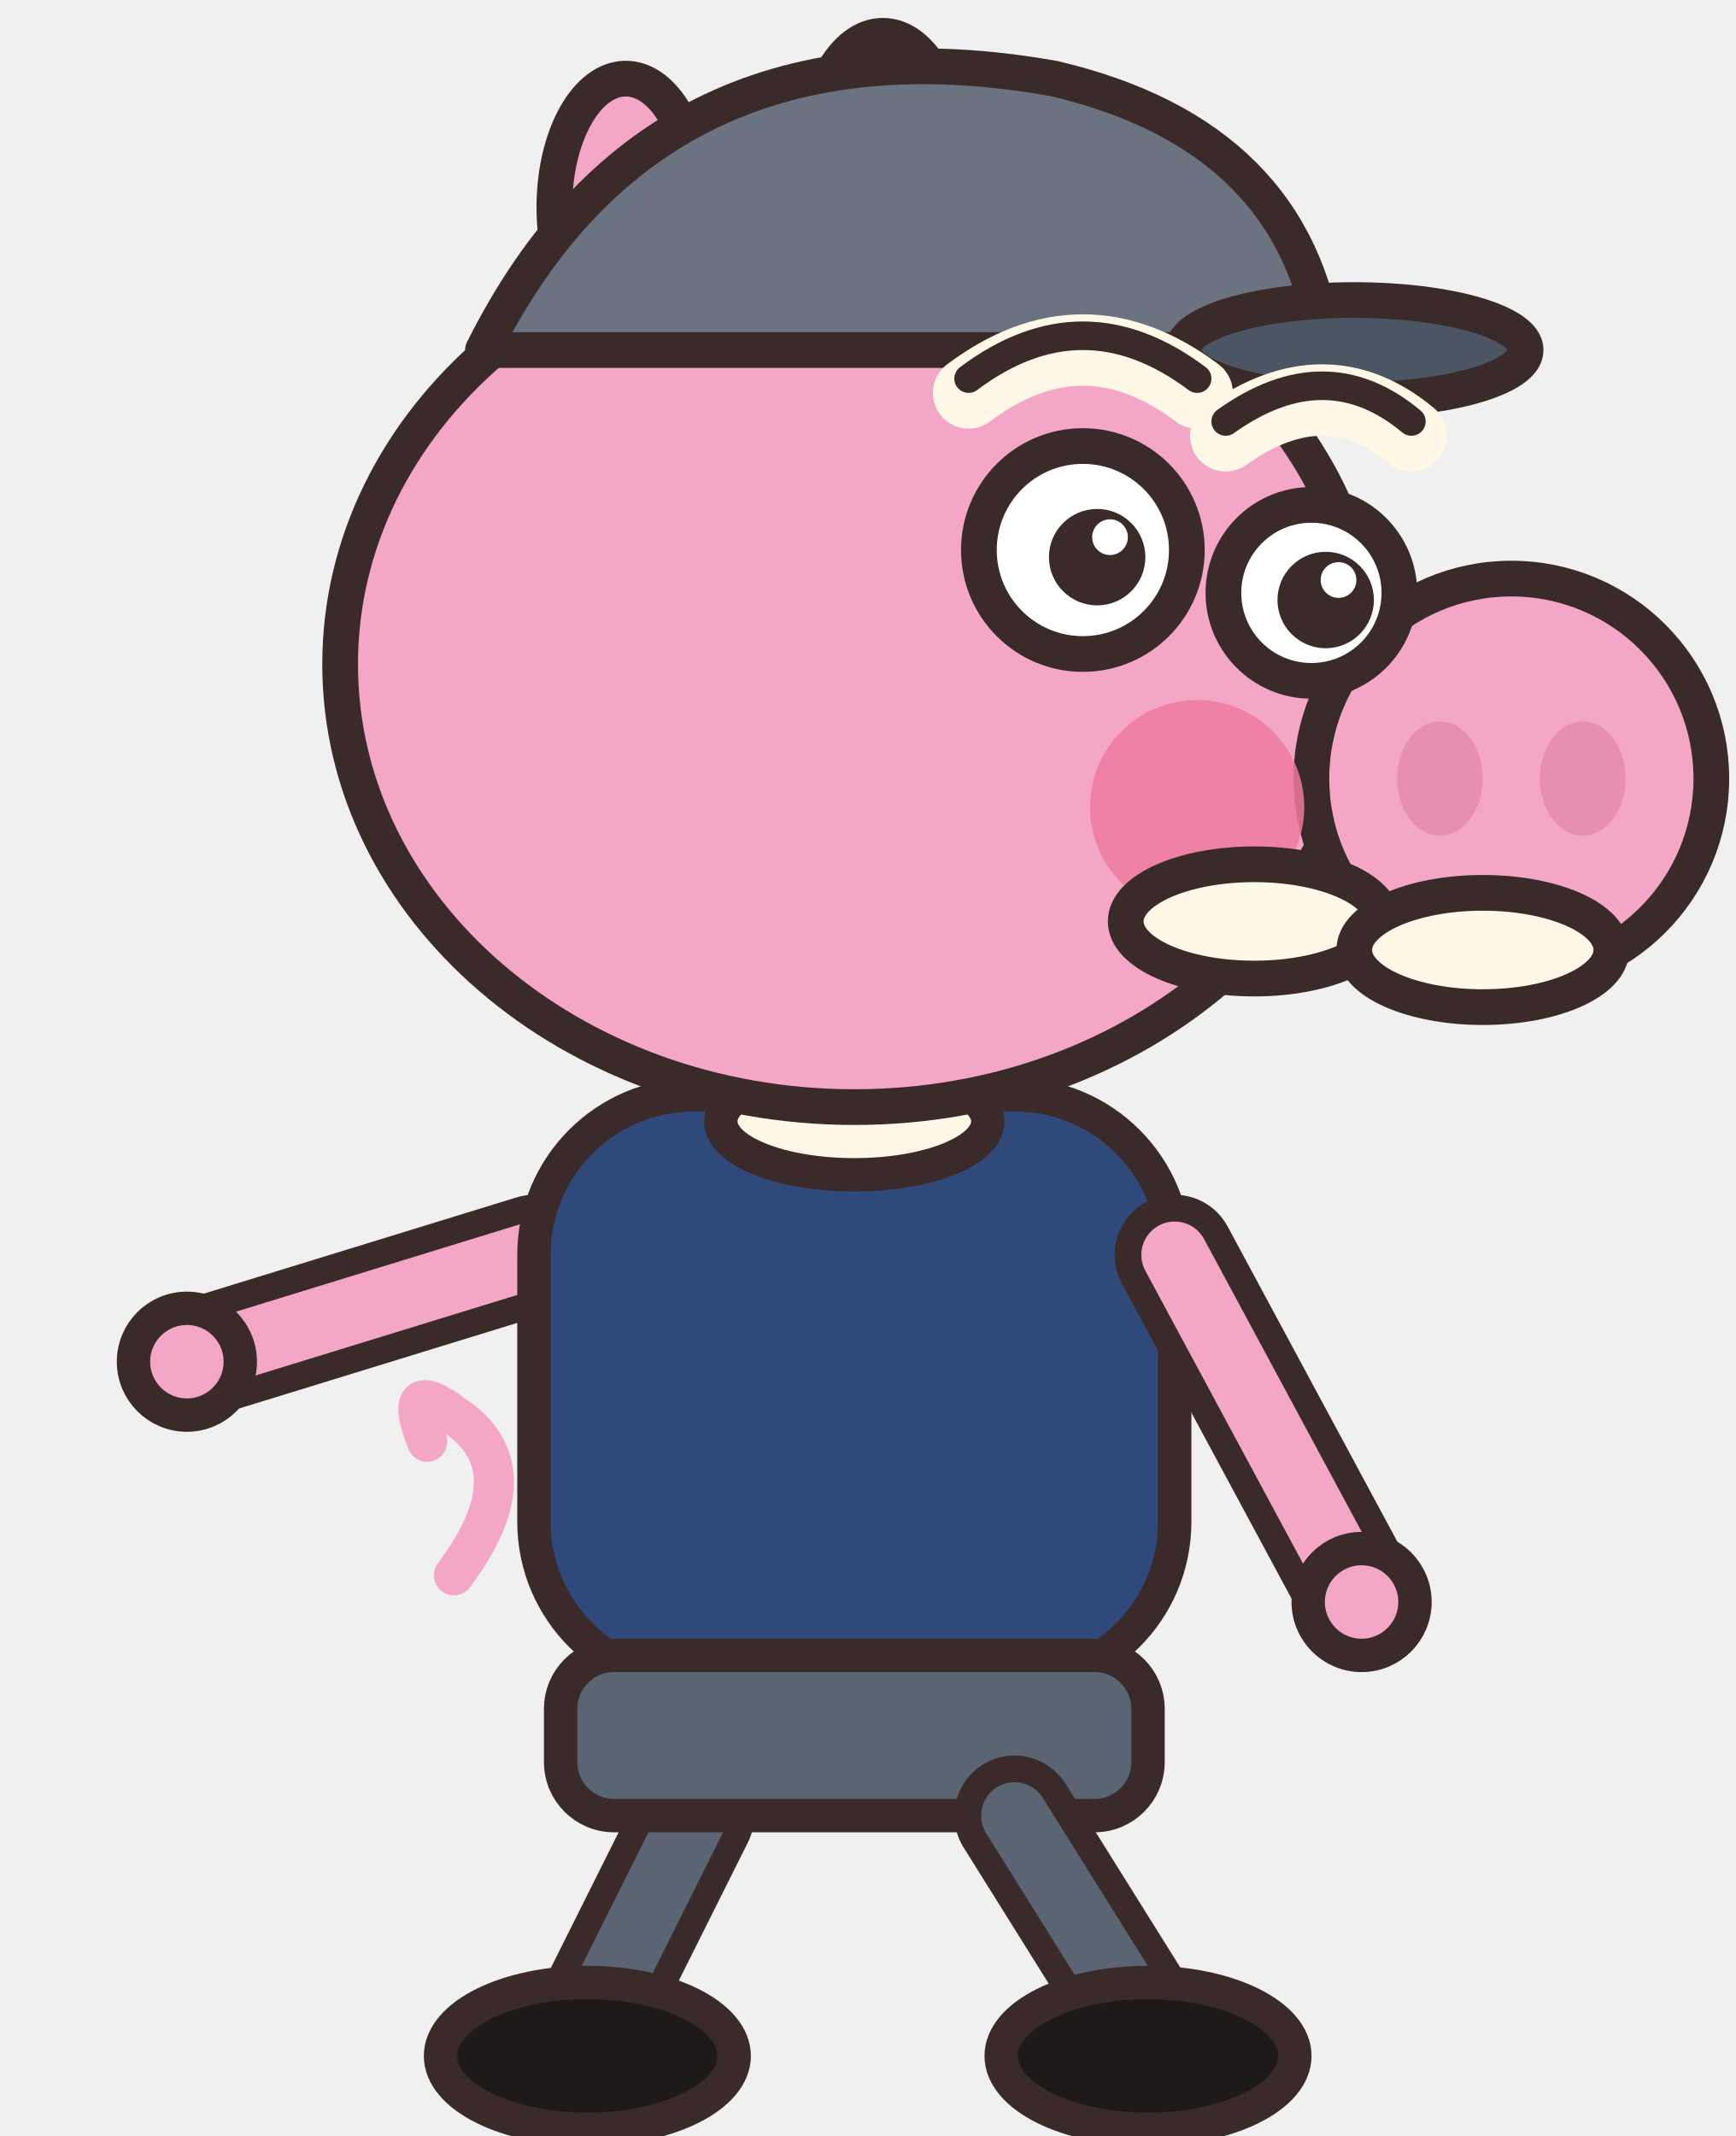
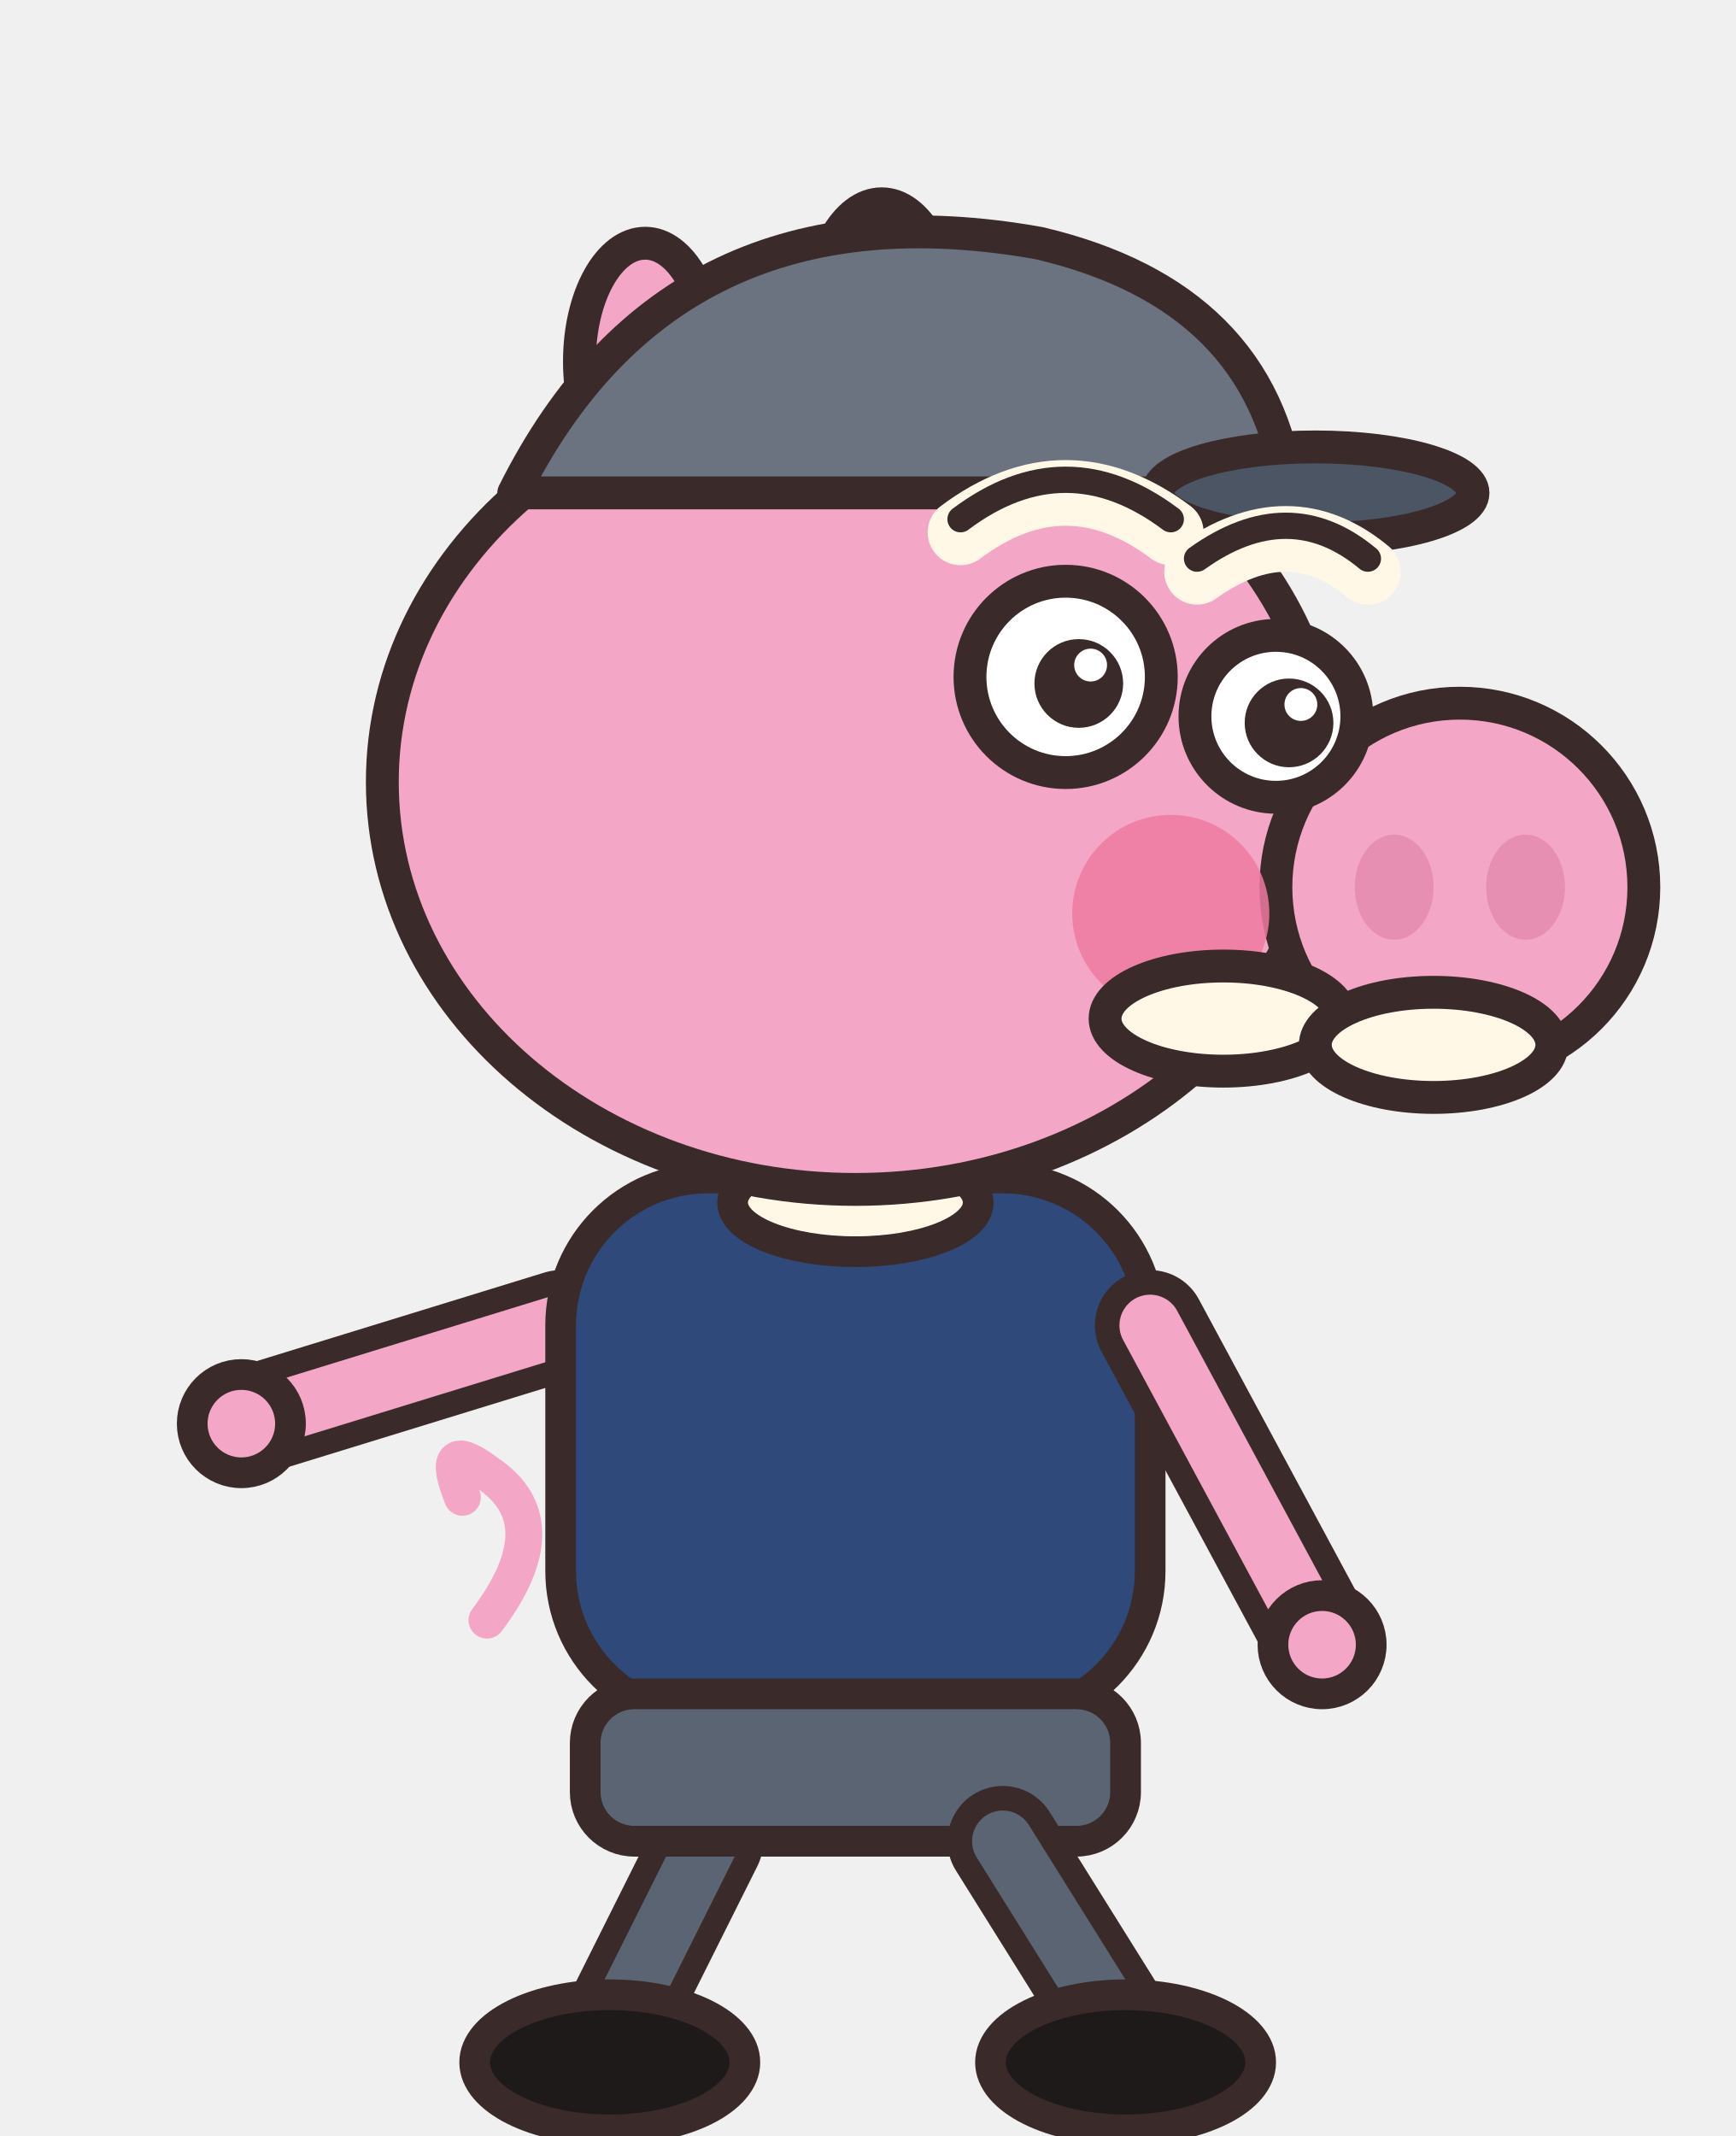
<svg xmlns="http://www.w3.org/2000/svg" viewBox="0 0 130 160">
-   <g stroke="#3a2a2a" stroke-linecap="round" stroke-linejoin="round" stroke-width="2.5">
+   <g stroke="#3a2a2a" stroke-linecap="round" stroke-linejoin="round" stroke-width="2.5" transform="matrix(.92 0 0 .92 5.2 12.8)">
    <path fill="none" stroke="#f4a6c6" stroke-width="3" d="M34 118q6-8 0-12-4-3-2 2" />
    <path stroke-width="9" d="m52 136-8 16" />
    <path stroke="#5b6472" stroke-width="5" d="m52 136-8 16" />
    <ellipse cx="44" cy="154" fill="#1f1a1a" rx="11" ry="5.5" />
    <path stroke-width="9" d="m40 94-26 8" />
    <path stroke="#f4a6c6" stroke-width="5" d="m40 94-26 8" />
    <circle cx="14" cy="102" r="4" fill="#f4a6c6" />
    <rect width="48" height="44" x="40" y="82" fill="#2f4a7a" rx="12" />
    <ellipse cx="64" cy="84" fill="#fff8e7" rx="10" ry="4" />
    <rect width="44" height="12" x="42" y="124" fill="#5b6472" rx="4" />
    <path stroke-width="9" d="m76 136 10 16" />
    <path stroke="#5b6472" stroke-width="5" d="m76 136 10 16" />
    <ellipse cx="86" cy="154" fill="#1f1a1a" rx="11" ry="5.5" />
    <g transform="translate(-4.48 -5.88)scale(1.07)">
      <ellipse cx="48" cy="20" fill="#f4a6c6" rx="5" ry="9" />
      <ellipse cx="48" cy="21" fill="#e68fb3" stroke="none" rx="2.5" ry="5" />
      <ellipse cx="66" cy="17" fill="#f4a6c6" rx="5" ry="9" />
      <ellipse cx="66" cy="18" fill="#e68fb3" stroke="none" rx="2.5" ry="5" />
      <ellipse cx="64" cy="52" fill="#f4a6c6" rx="36" ry="31" />
      <circle cx="110" cy="60" r="14" fill="#f4a6c6" />
      <circle cx="110" cy="60" r="12.7" fill="#f4a6c6" stroke="none" />
      <ellipse cx="105" cy="60" fill="#e68fb3" stroke="none" rx="3" ry="4" />
      <ellipse cx="115" cy="60" fill="#e68fb3" stroke="none" rx="3" ry="4" />
      <circle cx="80" cy="44" r="7.28" fill="#fff" />
      <circle cx="81" cy="44.5" r="3.375" fill="#3a2a2a" stroke="none" />
      <circle cx="81.9" cy="43.1" r="1.25" fill="#fff" stroke="none" />
      <circle cx="96" cy="47" r="6.16" fill="#fff" />
      <circle cx="97" cy="47.5" r="3.375" fill="#3a2a2a" stroke="none" />
      <circle cx="97.9" cy="46.1" r="1.25" fill="#fff" stroke="none" />
      <circle cx="88" cy="62" r="7.5" fill="#f07aa0" fill-opacity=".85" stroke="none" />
      <path fill="#6b7280" d="M38 30Q50 6 78 11q17 4 19 19Z" />
      <ellipse cx="99" cy="30" fill="#4b5563" rx="12" ry="3.5" />
      <path fill="none" stroke="#fff8e7" stroke-width="5" d="M72 33q8-6 16 0" />
      <path fill="none" stroke-width="2" d="M72 32q8-6 16 0" />
      <path fill="none" stroke="#fff8e7" stroke-width="5" d="M90 36q7-5 13 0" />
      <path fill="none" stroke-width="2" d="M90 35q7-5 13 0" />
      <ellipse cx="92" cy="70" fill="#fff8e7" rx="9" ry="4" />
      <ellipse cx="108" cy="72" fill="#fff8e7" rx="9" ry="4" />
    </g>
    <path stroke-width="9" d="m88 94 14 26" />
    <path stroke="#f4a6c6" stroke-width="5" d="m88 94 14 26" />
    <circle cx="102" cy="120" r="4" fill="#f4a6c6" />
  </g>
</svg>
